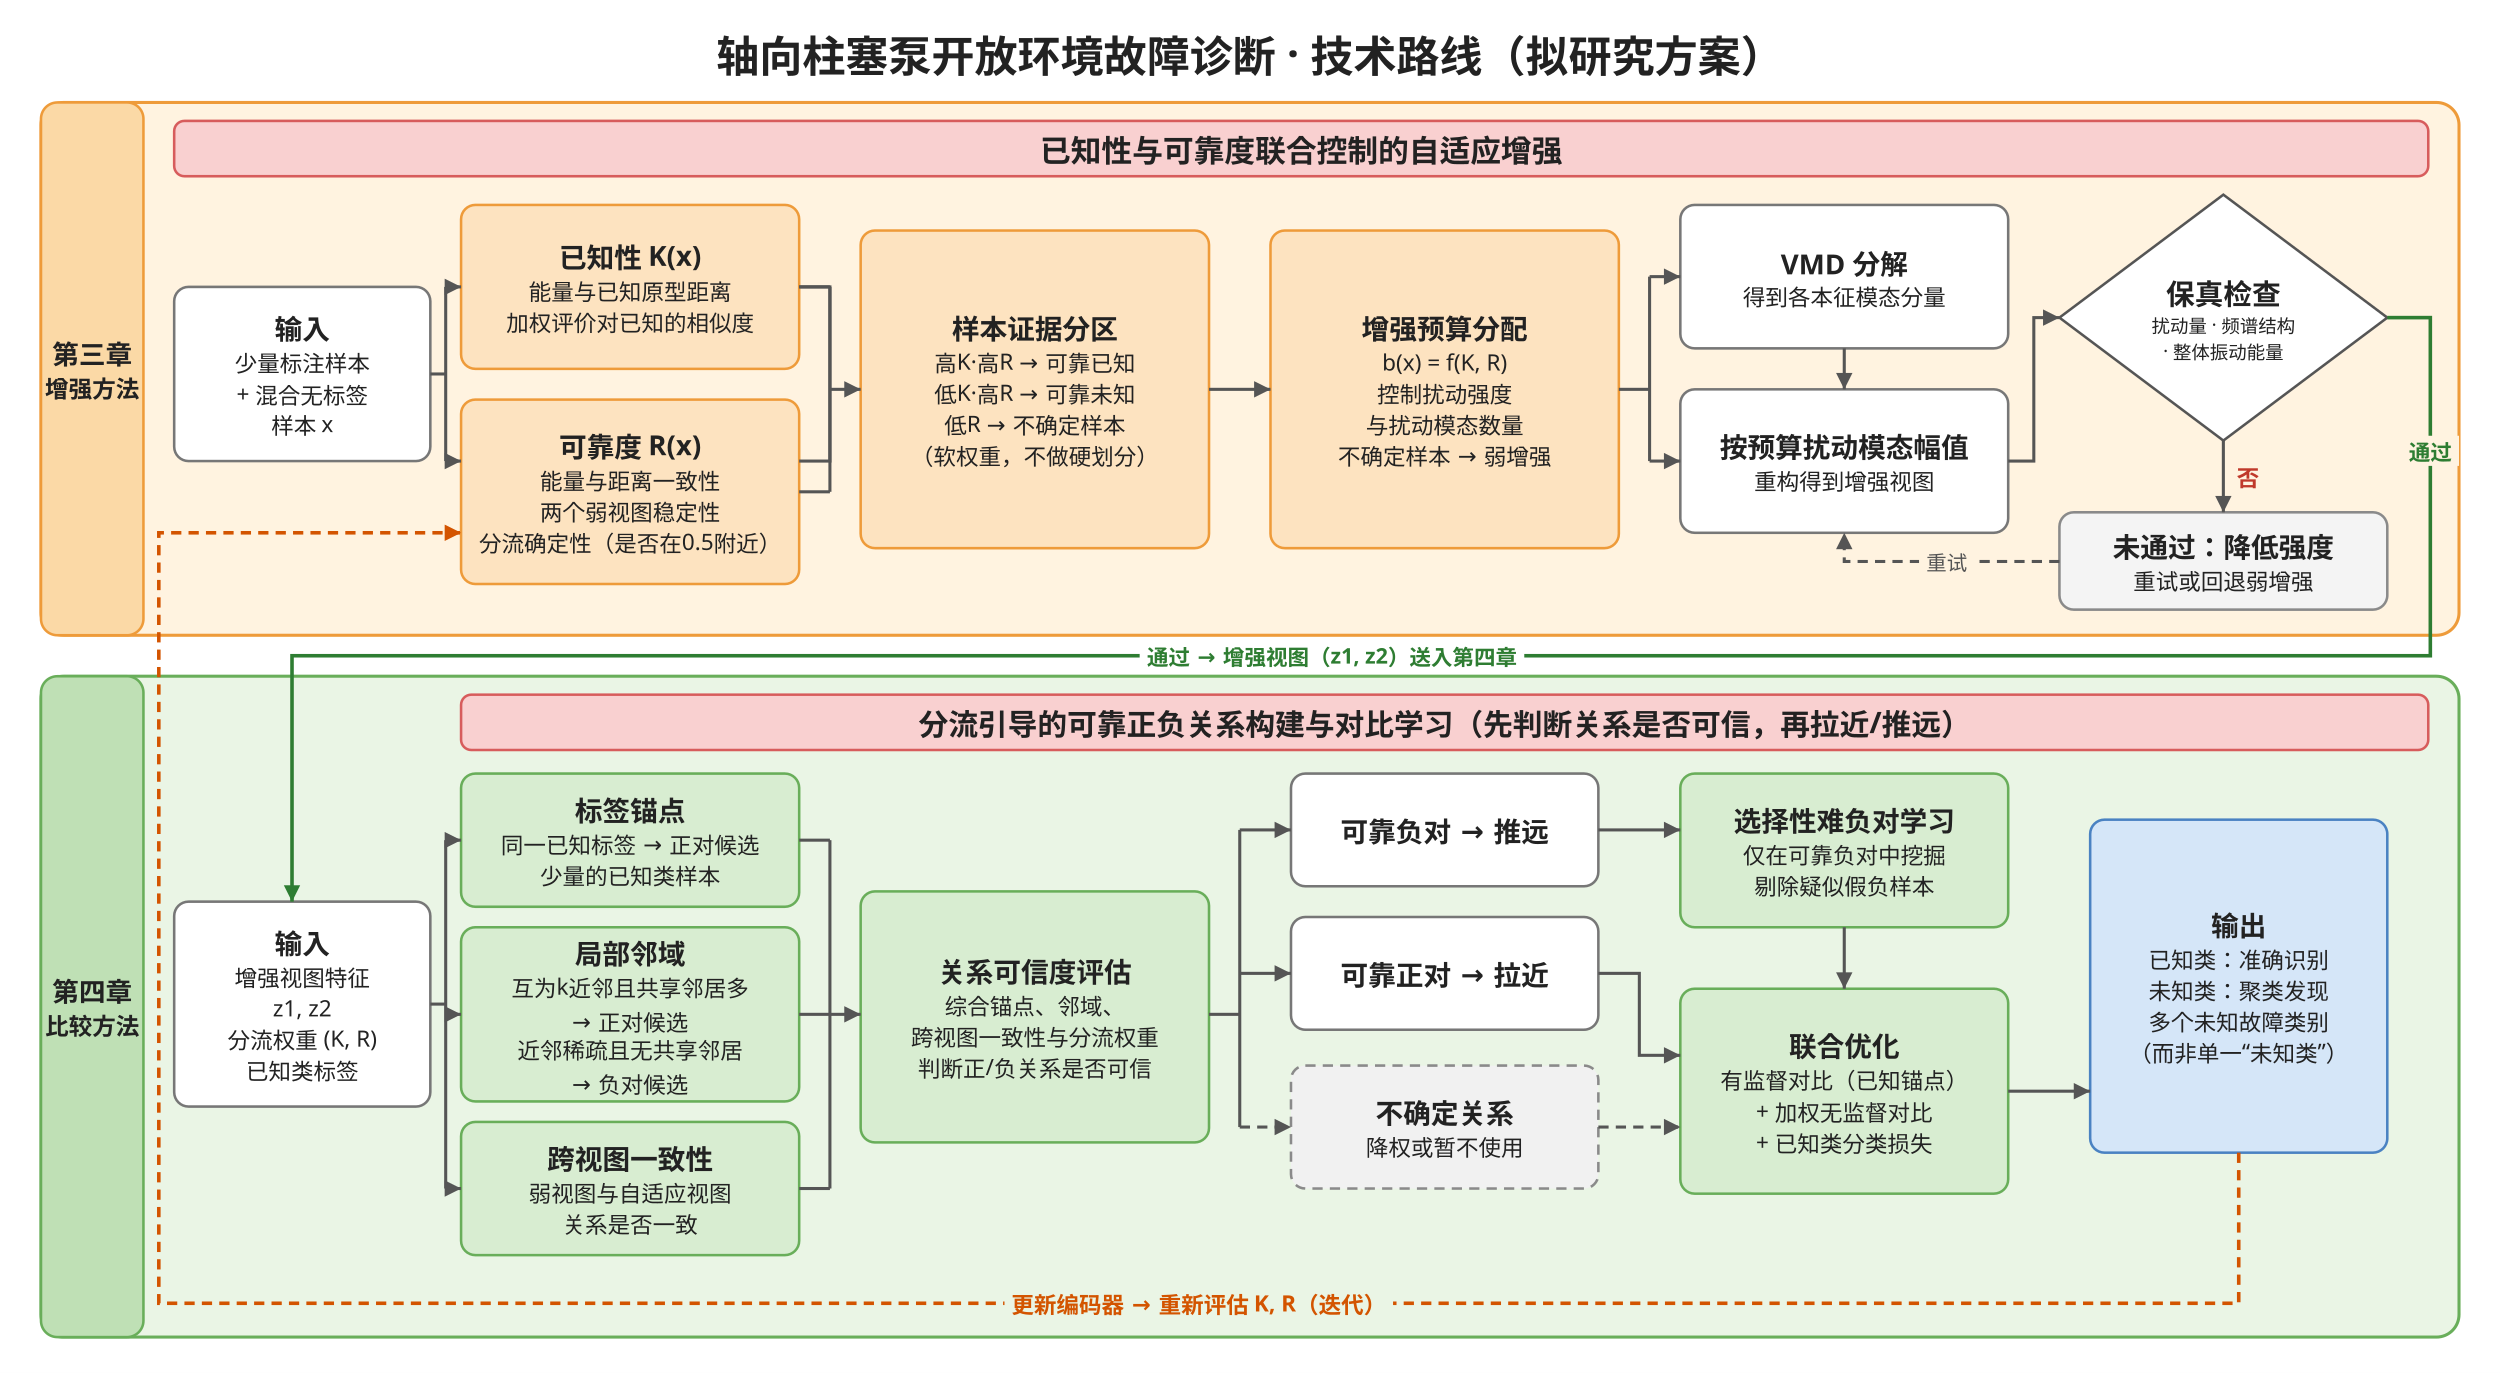
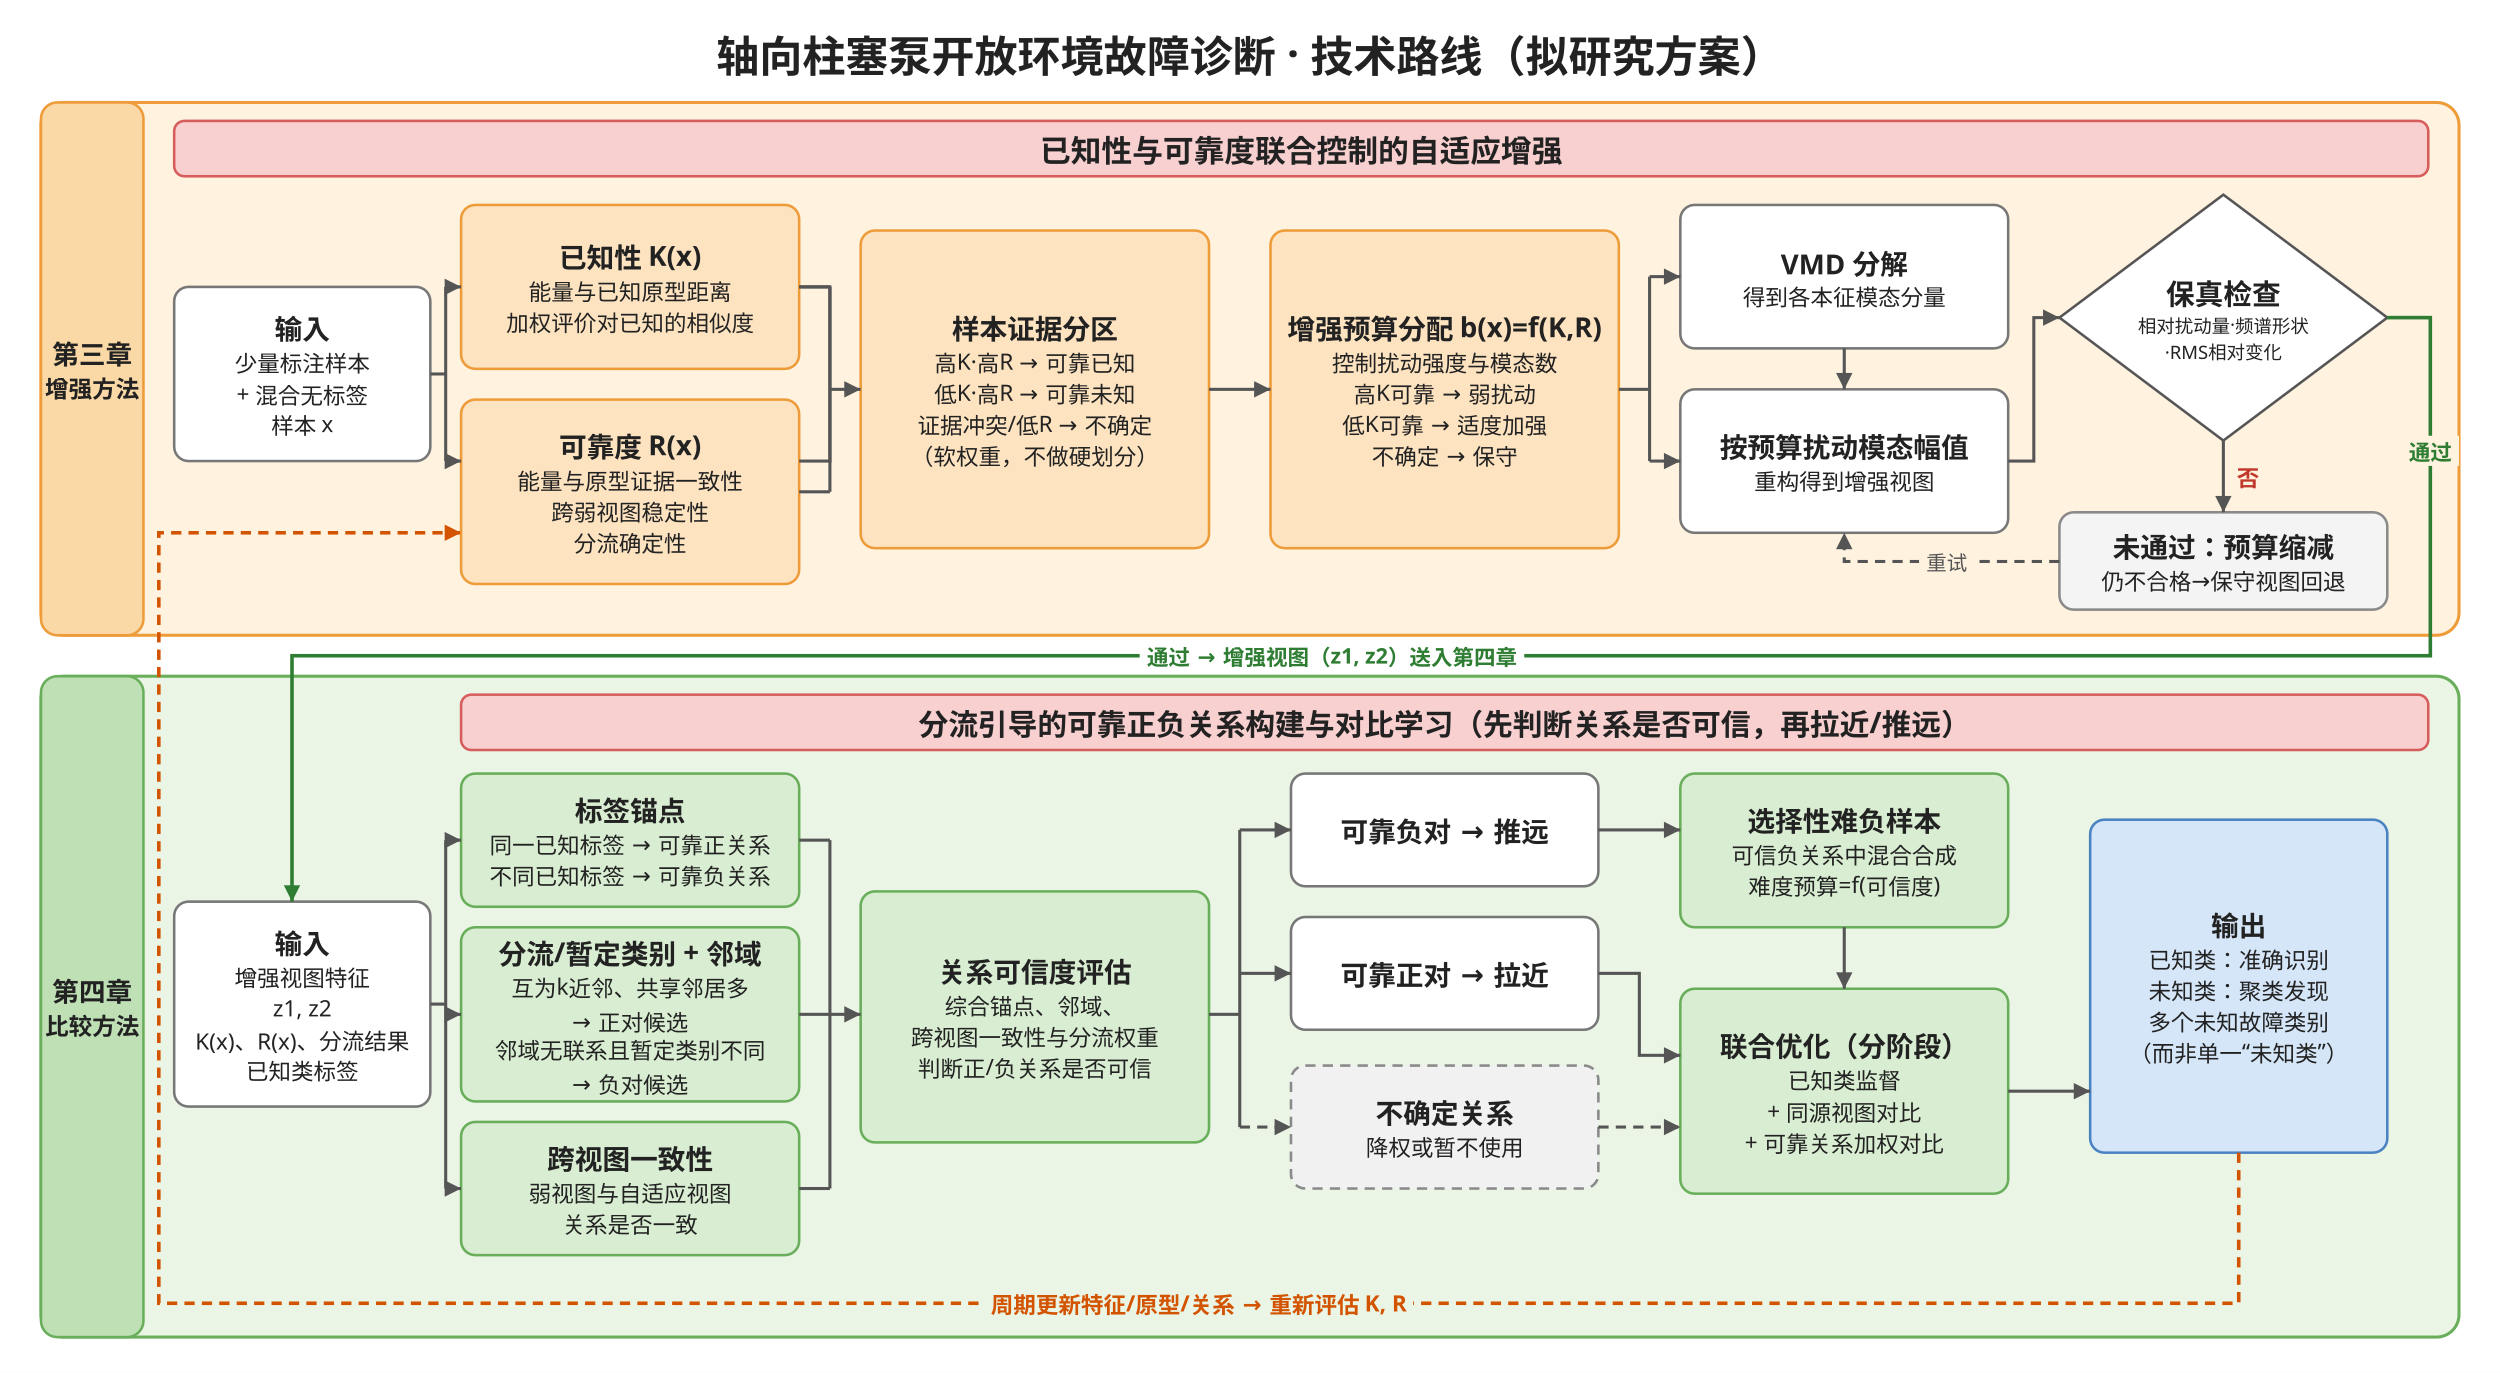
<svg xmlns="http://www.w3.org/2000/svg" width="2440" height="1340" viewBox="0 0 2440 1340" font-family="Microsoft YaHei, 微软雅黑, Noto Sans SC, PingFang SC, sans-serif">
  <rect width="2440" height="1340" fill="white" />
  <text x="1220.0" y="52.0" font-size="42" font-weight="700" text-anchor="middle" dominant-baseline="central" fill="#222">轴向柱塞泵开放环境故障诊断 · 技术路线（拟研究方案）</text>
  <rect x="40" y="100" width="2360" height="520" rx="22" fill="#FFF3E0" stroke="#EE9B3A" stroke-width="3" />
  <rect x="40" y="100" width="100" height="520" rx="16" fill="#FBD9A6" stroke="#EE9B3A" stroke-width="2.5" />
  <text x="90" y="344.13" font-size="26" font-weight="700" text-anchor="middle" dominant-baseline="central" fill="#222">第三章</text>
  <text x="90" y="377.94" font-size="23" font-weight="700" text-anchor="middle" dominant-baseline="central" fill="#222">增强方法</text>
  <rect x="170" y="118" width="2200" height="54" rx="10" fill="#F9D0D0" stroke="#D75C5C" stroke-width="2.5" />
  <text x="1270" y="145.0" font-size="30" font-weight="700" text-anchor="middle" dominant-baseline="central" fill="#222">已知性与可靠度联合控制的自适应增强</text>
  <rect x="170" y="280" width="250" height="170" rx="14" fill="#FFFFFF" stroke="#777" stroke-width="2.5" />
  <text x="295.0" y="319.46" font-size="27" font-weight="700" text-anchor="middle" dominant-baseline="central" fill="#222">输入</text>
  <text x="295.0" y="353.27" font-size="22" font-weight="400" text-anchor="middle" dominant-baseline="central" fill="#222">少量标注样本</text>
  <text x="295.0" y="383.63" font-size="22" font-weight="400" text-anchor="middle" dominant-baseline="central" fill="#222">+ 混合无标签</text>
  <text x="295.0" y="413.99" font-size="22" font-weight="400" text-anchor="middle" dominant-baseline="central" fill="#222">样本 x</text>
  <rect x="450" y="200" width="330" height="160" rx="14" fill="#FDE3C0" stroke="#EE9B3A" stroke-width="2.5" />
  <text x="615.0" y="249.64" font-size="27" font-weight="700" text-anchor="middle" dominant-baseline="central" fill="#222">已知性 K(x)</text>
  <text x="615.0" y="283.45" font-size="22" font-weight="400" text-anchor="middle" dominant-baseline="central" fill="#222">能量与已知原型距离</text>
  <text x="615.0" y="313.81" font-size="22" font-weight="400" text-anchor="middle" dominant-baseline="central" fill="#222">加权评价对已知的相似度</text>
  <rect x="450" y="390" width="330" height="180" rx="14" fill="#FDE3C0" stroke="#EE9B3A" stroke-width="2.5" />
  <text x="615.0" y="434.46" font-size="27" font-weight="700" text-anchor="middle" dominant-baseline="central" fill="#222">可靠度 R(x)</text>
-   <text x="615.0" y="468.27" font-size="22" font-weight="400" text-anchor="middle" dominant-baseline="central" fill="#222">能量与距离一致性</text>
-   <text x="615.0" y="498.63" font-size="22" font-weight="400" text-anchor="middle" dominant-baseline="central" fill="#222">两个弱视图稳定性</text>
-   <text x="615.0" y="528.99" font-size="22" font-weight="400" text-anchor="middle" dominant-baseline="central" fill="#222">分流确定性（是否在0.5附近）</text>
+   <text x="615.0" y="468.27" font-size="22" font-weight="400" text-anchor="middle" dominant-baseline="central" fill="#222">能量与原型证据一致性</text>
+   <text x="615.0" y="498.63" font-size="22" font-weight="400" text-anchor="middle" dominant-baseline="central" fill="#222">跨弱视图稳定性</text>
+   <text x="615.0" y="528.99" font-size="22" font-weight="400" text-anchor="middle" dominant-baseline="central" fill="#222">分流确定性</text>
  <rect x="840" y="225" width="340" height="310" rx="14" fill="#FDE3C0" stroke="#EE9B3A" stroke-width="2.5" />
  <text x="1010.0" y="319.28" font-size="27" font-weight="700" text-anchor="middle" dominant-baseline="central" fill="#222">样本证据分区</text>
  <text x="1010.0" y="353.09" font-size="22" font-weight="400" text-anchor="middle" dominant-baseline="central" fill="#222">高K·高R → 可靠已知</text>
  <text x="1010.0" y="383.45" font-size="22" font-weight="400" text-anchor="middle" dominant-baseline="central" fill="#222">低K·高R → 可靠未知</text>
-   <text x="1010.0" y="413.81" font-size="22" font-weight="400" text-anchor="middle" dominant-baseline="central" fill="#222">低R → 不确定样本</text>
+   <text x="1010.0" y="413.81" font-size="22" font-weight="400" text-anchor="middle" dominant-baseline="central" fill="#222">证据冲突/低R → 不确定</text>
  <text x="1010.0" y="444.17" font-size="22" font-weight="400" text-anchor="middle" dominant-baseline="central" fill="#222">（软权重，不做硬划分）</text>
  <rect x="1240" y="225" width="340" height="310" rx="14" fill="#FDE3C0" stroke="#EE9B3A" stroke-width="2.5" />
-   <text x="1410.0" y="319.28" font-size="27" font-weight="700" text-anchor="middle" dominant-baseline="central" fill="#222">增强预算分配</text>
-   <text x="1410.0" y="353.09" font-size="22" font-weight="400" text-anchor="middle" dominant-baseline="central" fill="#222">b(x) = f(K, R)</text>
-   <text x="1410.0" y="383.45" font-size="22" font-weight="400" text-anchor="middle" dominant-baseline="central" fill="#222">控制扰动强度</text>
-   <text x="1410.0" y="413.81" font-size="22" font-weight="400" text-anchor="middle" dominant-baseline="central" fill="#222">与扰动模态数量</text>
-   <text x="1410.0" y="444.17" font-size="22" font-weight="400" text-anchor="middle" dominant-baseline="central" fill="#222">不确定样本 → 弱增强</text>
+   <text x="1410.0" y="319.28" font-size="27" font-weight="700" text-anchor="middle" dominant-baseline="central" fill="#222">增强预算分配 b(x)=f(K,R)</text>
+   <text x="1410.0" y="353.09" font-size="22" font-weight="400" text-anchor="middle" dominant-baseline="central" fill="#222">控制扰动强度与模态数</text>
+   <text x="1410.0" y="383.45" font-size="22" font-weight="400" text-anchor="middle" dominant-baseline="central" fill="#222">高K可靠 → 弱扰动</text>
+   <text x="1410.0" y="413.81" font-size="22" font-weight="400" text-anchor="middle" dominant-baseline="central" fill="#222">低K可靠 → 适度加强</text>
+   <text x="1410.0" y="444.17" font-size="22" font-weight="400" text-anchor="middle" dominant-baseline="central" fill="#222">不确定 → 保守</text>
  <rect x="1640" y="200" width="320" height="140" rx="14" fill="#FFFFFF" stroke="#777" stroke-width="2.5" />
  <text x="1800.0" y="254.82" font-size="27" font-weight="700" text-anchor="middle" dominant-baseline="central" fill="#222">VMD 分解</text>
  <text x="1800.0" y="288.63" font-size="22" font-weight="400" text-anchor="middle" dominant-baseline="central" fill="#222">得到各本征模态分量</text>
  <rect x="1640" y="380" width="320" height="140" rx="14" fill="#FFFFFF" stroke="#777" stroke-width="2.5" />
  <text x="1800.0" y="434.82" font-size="27" font-weight="700" text-anchor="middle" dominant-baseline="central" fill="#222">按预算扰动模态幅值</text>
  <text x="1800.0" y="468.63" font-size="22" font-weight="400" text-anchor="middle" dominant-baseline="central" fill="#222">重构得到增强视图</text>
  <polygon points="2170,190.0 2330.0,310 2170,430.0 2010.0,310" fill="#FFFFFF" stroke="#555" stroke-width="2.5" />
  <text x="2170" y="285.16" font-size="28" font-weight="700" text-anchor="middle" dominant-baseline="central" fill="#222">保真检查</text>
-   <text x="2170" y="316.9" font-size="18" font-weight="400" text-anchor="middle" dominant-baseline="central" fill="#222">扰动量 · 频谱结构</text>
-   <text x="2170" y="341.74" font-size="18" font-weight="400" text-anchor="middle" dominant-baseline="central" fill="#222">· 整体振动能量</text>
+   <text x="2170" y="316.9" font-size="18" font-weight="400" text-anchor="middle" dominant-baseline="central" fill="#222">相对扰动量·频谱形状</text>
+   <text x="2170" y="341.74" font-size="18" font-weight="400" text-anchor="middle" dominant-baseline="central" fill="#222">·RMS相对变化</text>
  <rect x="2010" y="500" width="320" height="95" rx="14" fill="#F4F4F4" stroke="#8A8A8A" stroke-width="2.5" />
-   <text x="2170.0" y="532.32" font-size="27" font-weight="700" text-anchor="middle" dominant-baseline="central" fill="#222">未通过：降低强度</text>
-   <text x="2170.0" y="566.13" font-size="22" font-weight="400" text-anchor="middle" dominant-baseline="central" fill="#222">重试或回退弱增强</text>
+   <text x="2170.0" y="532.32" font-size="27" font-weight="700" text-anchor="middle" dominant-baseline="central" fill="#222">未通过：预算缩减</text>
+   <text x="2170.0" y="566.13" font-size="22" font-weight="400" text-anchor="middle" dominant-baseline="central" fill="#222">仍不合格→保守视图回退</text>
  <polyline points="420,365 435,365" fill="none" stroke="#555" stroke-width="3" />
  <polyline points="435,280 435,450" fill="none" stroke="#555" stroke-width="3" />
  <polyline points="435,280 450,280" fill="none" stroke="#555" stroke-width="3" />
  <polygon points="450,280 434.0,288.0 434.0,272.0" fill="#555" />
  <polyline points="435,450 450,450" fill="none" stroke="#555" stroke-width="3" />
  <polygon points="450,450 434.0,458.0 434.0,442.0" fill="#555" />
  <polyline points="780,280 810,280 810,450 780,450" fill="none" stroke="#555" stroke-width="3" />
  <polyline points="780,280 810,280" fill="none" stroke="#555" stroke-width="3" />
  <polyline points="780,480 810,480" fill="none" stroke="#555" stroke-width="3" />
  <polyline points="810,280 810,480" fill="none" stroke="#555" stroke-width="3" />
  <polyline points="810,380 840,380" fill="none" stroke="#555" stroke-width="3" />
  <polygon points="840,380 824.0,388.0 824.0,372.0" fill="#555" />
  <polyline points="1180,380 1240,380" fill="none" stroke="#555" stroke-width="3" />
  <polygon points="1240,380 1224.0,388.0 1224.0,372.0" fill="#555" />
  <polyline points="1580,380 1610,380" fill="none" stroke="#555" stroke-width="3" />
  <polyline points="1610,270 1610,450" fill="none" stroke="#555" stroke-width="3" />
  <polyline points="1610,270 1640,270" fill="none" stroke="#555" stroke-width="3" />
  <polygon points="1640,270 1624.0,278.0 1624.0,262.0" fill="#555" />
  <polyline points="1610,450 1640,450" fill="none" stroke="#555" stroke-width="3" />
  <polygon points="1640,450 1624.0,458.0 1624.0,442.0" fill="#555" />
  <polyline points="1800,340 1800,380" fill="none" stroke="#555" stroke-width="3" />
  <polygon points="1800,380 1792.0,364.0 1808.0,364.0" fill="#555" />
  <polyline points="1960,450 1985,450 1985,310 2010,310" fill="none" stroke="#555" stroke-width="3" />
  <polygon points="2010,310 1994.0,318.0 1994.0,302.0" fill="#555" />
  <polyline points="2170,430 2170,500" fill="none" stroke="#555" stroke-width="3" />
  <polygon points="2170,500 2162.0,484.0 2178.0,484.0" fill="#555" />
  <rect x="2176.0" y="449.6" width="36.0" height="30.8" fill="#FFF3E0" />
  <text x="2194" y="465" font-size="22" text-anchor="middle" dominant-baseline="central" fill="#C0392B" font-weight="700">否</text>
  <polyline points="2010,548 1800,548 1800,520" fill="none" stroke="#555" stroke-width="3" stroke-dasharray="10,7" />
  <polygon points="1800,520 1808.0,536.0 1792.0,536.0" fill="#555" />
  <rect x="1873.0" y="534.0" width="54.0" height="28.0" fill="#FFF3E0" />
  <text x="1900" y="548" font-size="20" text-anchor="middle" dominant-baseline="central" fill="#555" font-weight="400">重试</text>
  <rect x="40" y="660" width="2360" height="645" rx="22" fill="#EAF5E5" stroke="#69AE5A" stroke-width="3" />
  <rect x="40" y="660" width="100" height="645" rx="16" fill="#BFE0B5" stroke="#69AE5A" stroke-width="2.5" />
  <text x="90" y="966.13" font-size="26" font-weight="700" text-anchor="middle" dominant-baseline="central" fill="#222">第四章</text>
  <text x="90" y="999.94" font-size="23" font-weight="700" text-anchor="middle" dominant-baseline="central" fill="#222">比较方法</text>
  <rect x="450" y="678" width="1920" height="54" rx="10" fill="#F9D0D0" stroke="#D75C5C" stroke-width="2.5" />
  <text x="1410" y="705.0" font-size="29" font-weight="700" text-anchor="middle" dominant-baseline="central" fill="#222">分流引导的可靠正负关系构建与对比学习（先判断关系是否可信，再拉近/推远）</text>
  <rect x="170" y="880" width="250" height="200" rx="14" fill="#FFFFFF" stroke="#777" stroke-width="2.5" />
  <text x="295.0" y="919.28" font-size="27" font-weight="700" text-anchor="middle" dominant-baseline="central" fill="#222">输入</text>
  <text x="295.0" y="953.09" font-size="22" font-weight="400" text-anchor="middle" dominant-baseline="central" fill="#222">增强视图特征</text>
  <text x="295.0" y="983.45" font-size="22" font-weight="400" text-anchor="middle" dominant-baseline="central" fill="#222">z1, z2</text>
-   <text x="295.0" y="1013.81" font-size="22" font-weight="400" text-anchor="middle" dominant-baseline="central" fill="#222">分流权重 (K, R)</text>
+   <text x="295.0" y="1013.81" font-size="22" font-weight="400" text-anchor="middle" dominant-baseline="central" fill="#222">K(x)、R(x)、分流结果</text>
  <text x="295.0" y="1044.17" font-size="22" font-weight="400" text-anchor="middle" dominant-baseline="central" fill="#222">已知类标签</text>
  <rect x="450" y="755" width="330" height="130" rx="14" fill="#D8EDD1" stroke="#69AE5A" stroke-width="2.5" />
  <text x="615.0" y="789.64" font-size="27" font-weight="700" text-anchor="middle" dominant-baseline="central" fill="#222">标签锚点</text>
-   <text x="615.0" y="823.45" font-size="22" font-weight="400" text-anchor="middle" dominant-baseline="central" fill="#222">同一已知标签 → 正对候选</text>
-   <text x="615.0" y="853.81" font-size="22" font-weight="400" text-anchor="middle" dominant-baseline="central" fill="#222">少量的已知类样本</text>
+   <text x="615.0" y="823.45" font-size="22" font-weight="400" text-anchor="middle" dominant-baseline="central" fill="#222">同一已知标签 → 可靠正关系</text>
+   <text x="615.0" y="853.81" font-size="22" font-weight="400" text-anchor="middle" dominant-baseline="central" fill="#222">不同已知标签 → 可靠负关系</text>
  <rect x="450" y="905" width="330" height="170" rx="14" fill="#D8EDD1" stroke="#69AE5A" stroke-width="2.5" />
-   <text x="615.0" y="929.28" font-size="27" font-weight="700" text-anchor="middle" dominant-baseline="central" fill="#222">局部邻域</text>
-   <text x="615.0" y="963.09" font-size="22" font-weight="400" text-anchor="middle" dominant-baseline="central" fill="#222">互为k近邻且共享邻居多</text>
+   <text x="615.0" y="929.28" font-size="27" font-weight="700" text-anchor="middle" dominant-baseline="central" fill="#222">分流/暂定类别 + 邻域</text>
+   <text x="615.0" y="963.09" font-size="22" font-weight="400" text-anchor="middle" dominant-baseline="central" fill="#222">互为k近邻、共享邻居多</text>
  <text x="615.0" y="993.45" font-size="22" font-weight="400" text-anchor="middle" dominant-baseline="central" fill="#222">→ 正对候选</text>
-   <text x="615.0" y="1023.81" font-size="22" font-weight="400" text-anchor="middle" dominant-baseline="central" fill="#222">近邻稀疏且无共享邻居</text>
+   <text x="615.0" y="1023.81" font-size="22" font-weight="400" text-anchor="middle" dominant-baseline="central" fill="#222">邻域无联系且暂定类别不同</text>
  <text x="615.0" y="1054.17" font-size="22" font-weight="400" text-anchor="middle" dominant-baseline="central" fill="#222">→ 负对候选</text>
  <rect x="450" y="1095" width="330" height="130" rx="14" fill="#D8EDD1" stroke="#69AE5A" stroke-width="2.5" />
  <text x="615.0" y="1129.64" font-size="27" font-weight="700" text-anchor="middle" dominant-baseline="central" fill="#222">跨视图一致性</text>
  <text x="615.0" y="1163.45" font-size="22" font-weight="400" text-anchor="middle" dominant-baseline="central" fill="#222">弱视图与自适应视图</text>
  <text x="615.0" y="1193.81" font-size="22" font-weight="400" text-anchor="middle" dominant-baseline="central" fill="#222">关系是否一致</text>
  <rect x="840" y="870" width="340" height="245" rx="14" fill="#D8EDD1" stroke="#69AE5A" stroke-width="2.5" />
  <text x="1010.0" y="946.96" font-size="27" font-weight="700" text-anchor="middle" dominant-baseline="central" fill="#222">关系可信度评估</text>
  <text x="1010.0" y="980.77" font-size="22" font-weight="400" text-anchor="middle" dominant-baseline="central" fill="#222">综合锚点、邻域、</text>
  <text x="1010.0" y="1011.13" font-size="22" font-weight="400" text-anchor="middle" dominant-baseline="central" fill="#222">跨视图一致性与分流权重</text>
  <text x="1010.0" y="1041.49" font-size="22" font-weight="400" text-anchor="middle" dominant-baseline="central" fill="#222">判断正/负关系是否可信</text>
  <rect x="1260" y="755" width="300" height="110" rx="14" fill="#FFFFFF" stroke="#777" stroke-width="2.5" />
  <text x="1410.0" y="810.0" font-size="27" font-weight="700" text-anchor="middle" dominant-baseline="central" fill="#222">可靠负对 → 推远</text>
  <rect x="1260" y="895" width="300" height="110" rx="14" fill="#FFFFFF" stroke="#777" stroke-width="2.5" />
  <text x="1410.0" y="950.0" font-size="27" font-weight="700" text-anchor="middle" dominant-baseline="central" fill="#222">可靠正对 → 拉近</text>
  <rect x="1260" y="1040" width="300" height="120" rx="14" fill="#F1F1F1" stroke="#8A8A8A" stroke-width="2.5" stroke-dasharray="10,7" />
  <text x="1410.0" y="1084.82" font-size="27" font-weight="700" text-anchor="middle" dominant-baseline="central" fill="#222">不确定关系</text>
  <text x="1410.0" y="1118.63" font-size="22" font-weight="400" text-anchor="middle" dominant-baseline="central" fill="#222">降权或暂不使用</text>
  <rect x="1640" y="755" width="320" height="150" rx="14" fill="#D8EDD1" stroke="#69AE5A" stroke-width="2.5" />
-   <text x="1800.0" y="799.64" font-size="27" font-weight="700" text-anchor="middle" dominant-baseline="central" fill="#222">选择性难负对学习</text>
-   <text x="1800.0" y="833.45" font-size="22" font-weight="400" text-anchor="middle" dominant-baseline="central" fill="#222">仅在可靠负对中挖掘</text>
-   <text x="1800.0" y="863.81" font-size="22" font-weight="400" text-anchor="middle" dominant-baseline="central" fill="#222">剔除疑似假负样本</text>
+   <text x="1800.0" y="799.64" font-size="27" font-weight="700" text-anchor="middle" dominant-baseline="central" fill="#222">选择性难负样本</text>
+   <text x="1800.0" y="833.45" font-size="22" font-weight="400" text-anchor="middle" dominant-baseline="central" fill="#222">可信负关系中混合合成</text>
+   <text x="1800.0" y="863.81" font-size="22" font-weight="400" text-anchor="middle" dominant-baseline="central" fill="#222">难度预算=f(可信度)</text>
  <rect x="1640" y="965" width="320" height="200" rx="14" fill="#D8EDD1" stroke="#69AE5A" stroke-width="2.5" />
-   <text x="1800.0" y="1019.46" font-size="27" font-weight="700" text-anchor="middle" dominant-baseline="central" fill="#222">联合优化</text>
-   <text x="1800.0" y="1053.27" font-size="22" font-weight="400" text-anchor="middle" dominant-baseline="central" fill="#222">有监督对比（已知锚点）</text>
-   <text x="1800.0" y="1083.63" font-size="22" font-weight="400" text-anchor="middle" dominant-baseline="central" fill="#222">+ 加权无监督对比</text>
-   <text x="1800.0" y="1113.99" font-size="22" font-weight="400" text-anchor="middle" dominant-baseline="central" fill="#222">+ 已知类分类损失</text>
+   <text x="1800.0" y="1019.46" font-size="27" font-weight="700" text-anchor="middle" dominant-baseline="central" fill="#222">联合优化（分阶段）</text>
+   <text x="1800.0" y="1053.27" font-size="22" font-weight="400" text-anchor="middle" dominant-baseline="central" fill="#222">已知类监督</text>
+   <text x="1800.0" y="1083.63" font-size="22" font-weight="400" text-anchor="middle" dominant-baseline="central" fill="#222">+ 同源视图对比</text>
+   <text x="1800.0" y="1113.99" font-size="22" font-weight="400" text-anchor="middle" dominant-baseline="central" fill="#222">+ 可靠关系加权对比</text>
  <rect x="2040" y="800" width="290" height="325" rx="14" fill="#D5E6F8" stroke="#4A82C2" stroke-width="2.5" />
  <text x="2185.0" y="901.78" font-size="27" font-weight="700" text-anchor="middle" dominant-baseline="central" fill="#222">输出</text>
  <text x="2185.0" y="935.59" font-size="22" font-weight="400" text-anchor="middle" dominant-baseline="central" fill="#222">已知类：准确识别</text>
  <text x="2185.0" y="965.95" font-size="22" font-weight="400" text-anchor="middle" dominant-baseline="central" fill="#222">未知类：聚类发现</text>
  <text x="2185.0" y="996.31" font-size="22" font-weight="400" text-anchor="middle" dominant-baseline="central" fill="#222">多个未知故障类别</text>
  <text x="2185.0" y="1026.67" font-size="22" font-weight="400" text-anchor="middle" dominant-baseline="central" fill="#222">（而非单一“未知类”）</text>
  <polyline points="420,980 435,980" fill="none" stroke="#555" stroke-width="3" />
  <polyline points="435,820 435,1160" fill="none" stroke="#555" stroke-width="3" />
  <polyline points="435,820 450,820" fill="none" stroke="#555" stroke-width="3" />
  <polygon points="450,820 434.0,828.0 434.0,812.0" fill="#555" />
  <polyline points="435,990 450,990" fill="none" stroke="#555" stroke-width="3" />
  <polygon points="450,990 434.0,998.0 434.0,982.0" fill="#555" />
  <polyline points="435,1160 450,1160" fill="none" stroke="#555" stroke-width="3" />
  <polygon points="450,1160 434.0,1168.0 434.0,1152.0" fill="#555" />
  <polyline points="780,820 810,820" fill="none" stroke="#555" stroke-width="3" />
  <polyline points="780,990 810,990" fill="none" stroke="#555" stroke-width="3" />
  <polyline points="780,1160 810,1160" fill="none" stroke="#555" stroke-width="3" />
  <polyline points="810,820 810,1160" fill="none" stroke="#555" stroke-width="3" />
  <polyline points="810,990 840,990" fill="none" stroke="#555" stroke-width="3" />
  <polygon points="840,990 824.0,998.0 824.0,982.0" fill="#555" />
  <polyline points="1180,990 1210,990" fill="none" stroke="#555" stroke-width="3" />
  <polyline points="1210,810 1210,1100" fill="none" stroke="#555" stroke-width="3" />
  <polyline points="1210,810 1260,810" fill="none" stroke="#555" stroke-width="3" />
  <polygon points="1260,810 1244.0,818.0 1244.0,802.0" fill="#555" />
  <polyline points="1210,950 1260,950" fill="none" stroke="#555" stroke-width="3" />
  <polygon points="1260,950 1244.0,958.0 1244.0,942.0" fill="#555" />
  <polyline points="1210,1100 1260,1100" fill="none" stroke="#555" stroke-width="3" stroke-dasharray="10,7" />
  <polygon points="1260,1100 1244.0,1108.0 1244.0,1092.0" fill="#555" />
  <polyline points="1560,810 1640,810" fill="none" stroke="#555" stroke-width="3" />
  <polygon points="1640,810 1624.0,818.0 1624.0,802.0" fill="#555" />
  <polyline points="1800,905 1800,965" fill="none" stroke="#555" stroke-width="3" />
  <polygon points="1800,965 1792.0,949.0 1808.0,949.0" fill="#555" />
  <polyline points="1560,950 1600,950 1600,1030 1640,1030" fill="none" stroke="#555" stroke-width="3" />
  <polygon points="1640,1030 1624.0,1038.0 1624.0,1022.0" fill="#555" />
  <polyline points="1560,1100 1640,1100" fill="none" stroke="#555" stroke-width="3" stroke-dasharray="10,7" />
  <polygon points="1640,1100 1624.0,1108.0 1624.0,1092.0" fill="#555" />
  <polyline points="1960,1065 2040,1065" fill="none" stroke="#555" stroke-width="3" />
  <polygon points="2040,1065 2024.0,1073.0 2024.0,1057.0" fill="#555" />
  <polyline points="2185,1125 2185,1272 155,1272 155,520 450,520" fill="none" stroke="#D35400" stroke-width="3.5" stroke-dasharray="10,7" />
  <polygon points="450,520 434.0,528.0 434.0,512.0" fill="#D35400" />
-   <rect x="980.391" y="1256.6" width="379.219" height="30.8" fill="#EAF5E5" />
-   <text x="1170" y="1272" font-size="22" text-anchor="middle" dominant-baseline="central" fill="#D35400" font-weight="700">更新编码器 → 重新评估 K, R（迭代）</text>
+   <rect x="960.875" y="1256.6" width="418.25" height="30.8" fill="#EAF5E5" />
+   <text x="1170" y="1272" font-size="22" text-anchor="middle" dominant-baseline="central" fill="#D35400" font-weight="700">周期更新特征/原型/关系 → 重新评估 K, R</text>
  <polyline points="2330,310 2372,310 2372,640 285,640 285,880" fill="none" stroke="#2E7D32" stroke-width="3.5" />
  <polygon points="285,880 277.0,864.0 293.0,864.0" fill="#2E7D32" />
  <rect x="2344.0" y="425.3" width="56.0" height="29.4" fill="#FFF3E0" />
  <text x="2372" y="440" font-size="21" text-anchor="middle" dominant-baseline="central" fill="#2E7D32" font-weight="700">通过</text>
  <rect x="1112.312" y="625.3" width="375.375" height="29.4" fill="white" />
  <text x="1300" y="640" font-size="21" text-anchor="middle" dominant-baseline="central" fill="#2E7D32" font-weight="700">通过 → 增强视图（z1, z2）送入第四章</text>
</svg>
